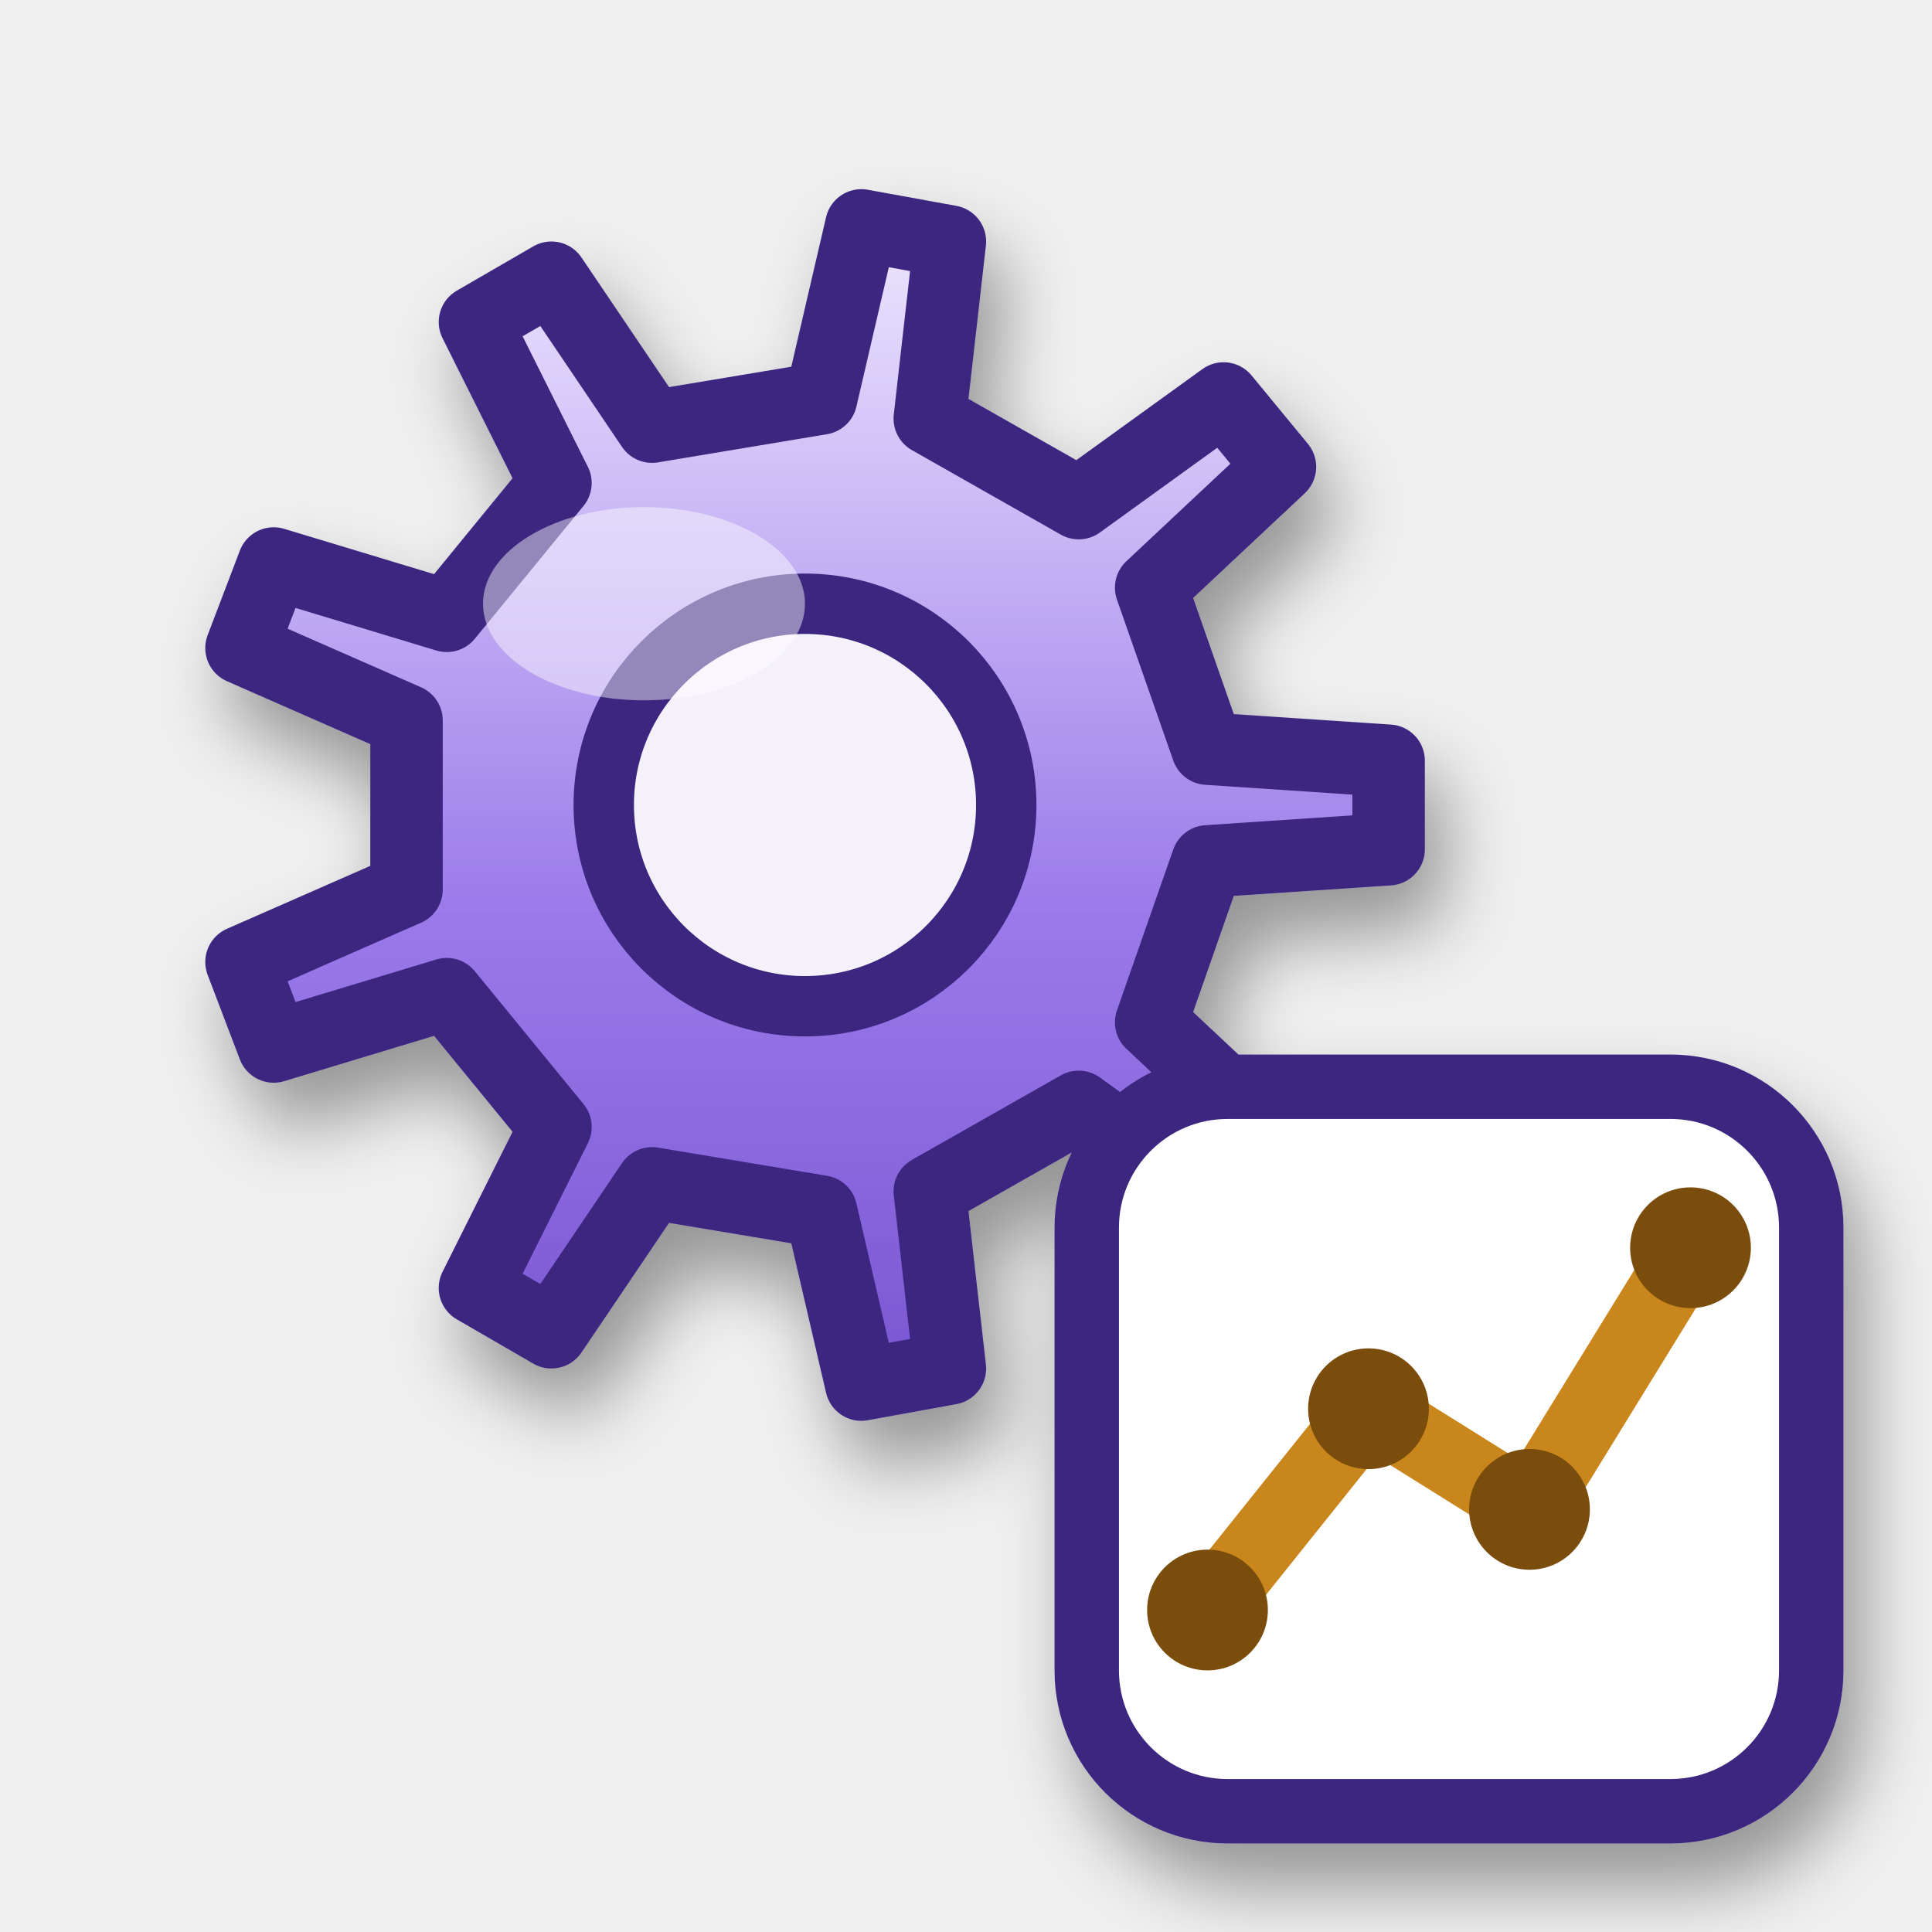
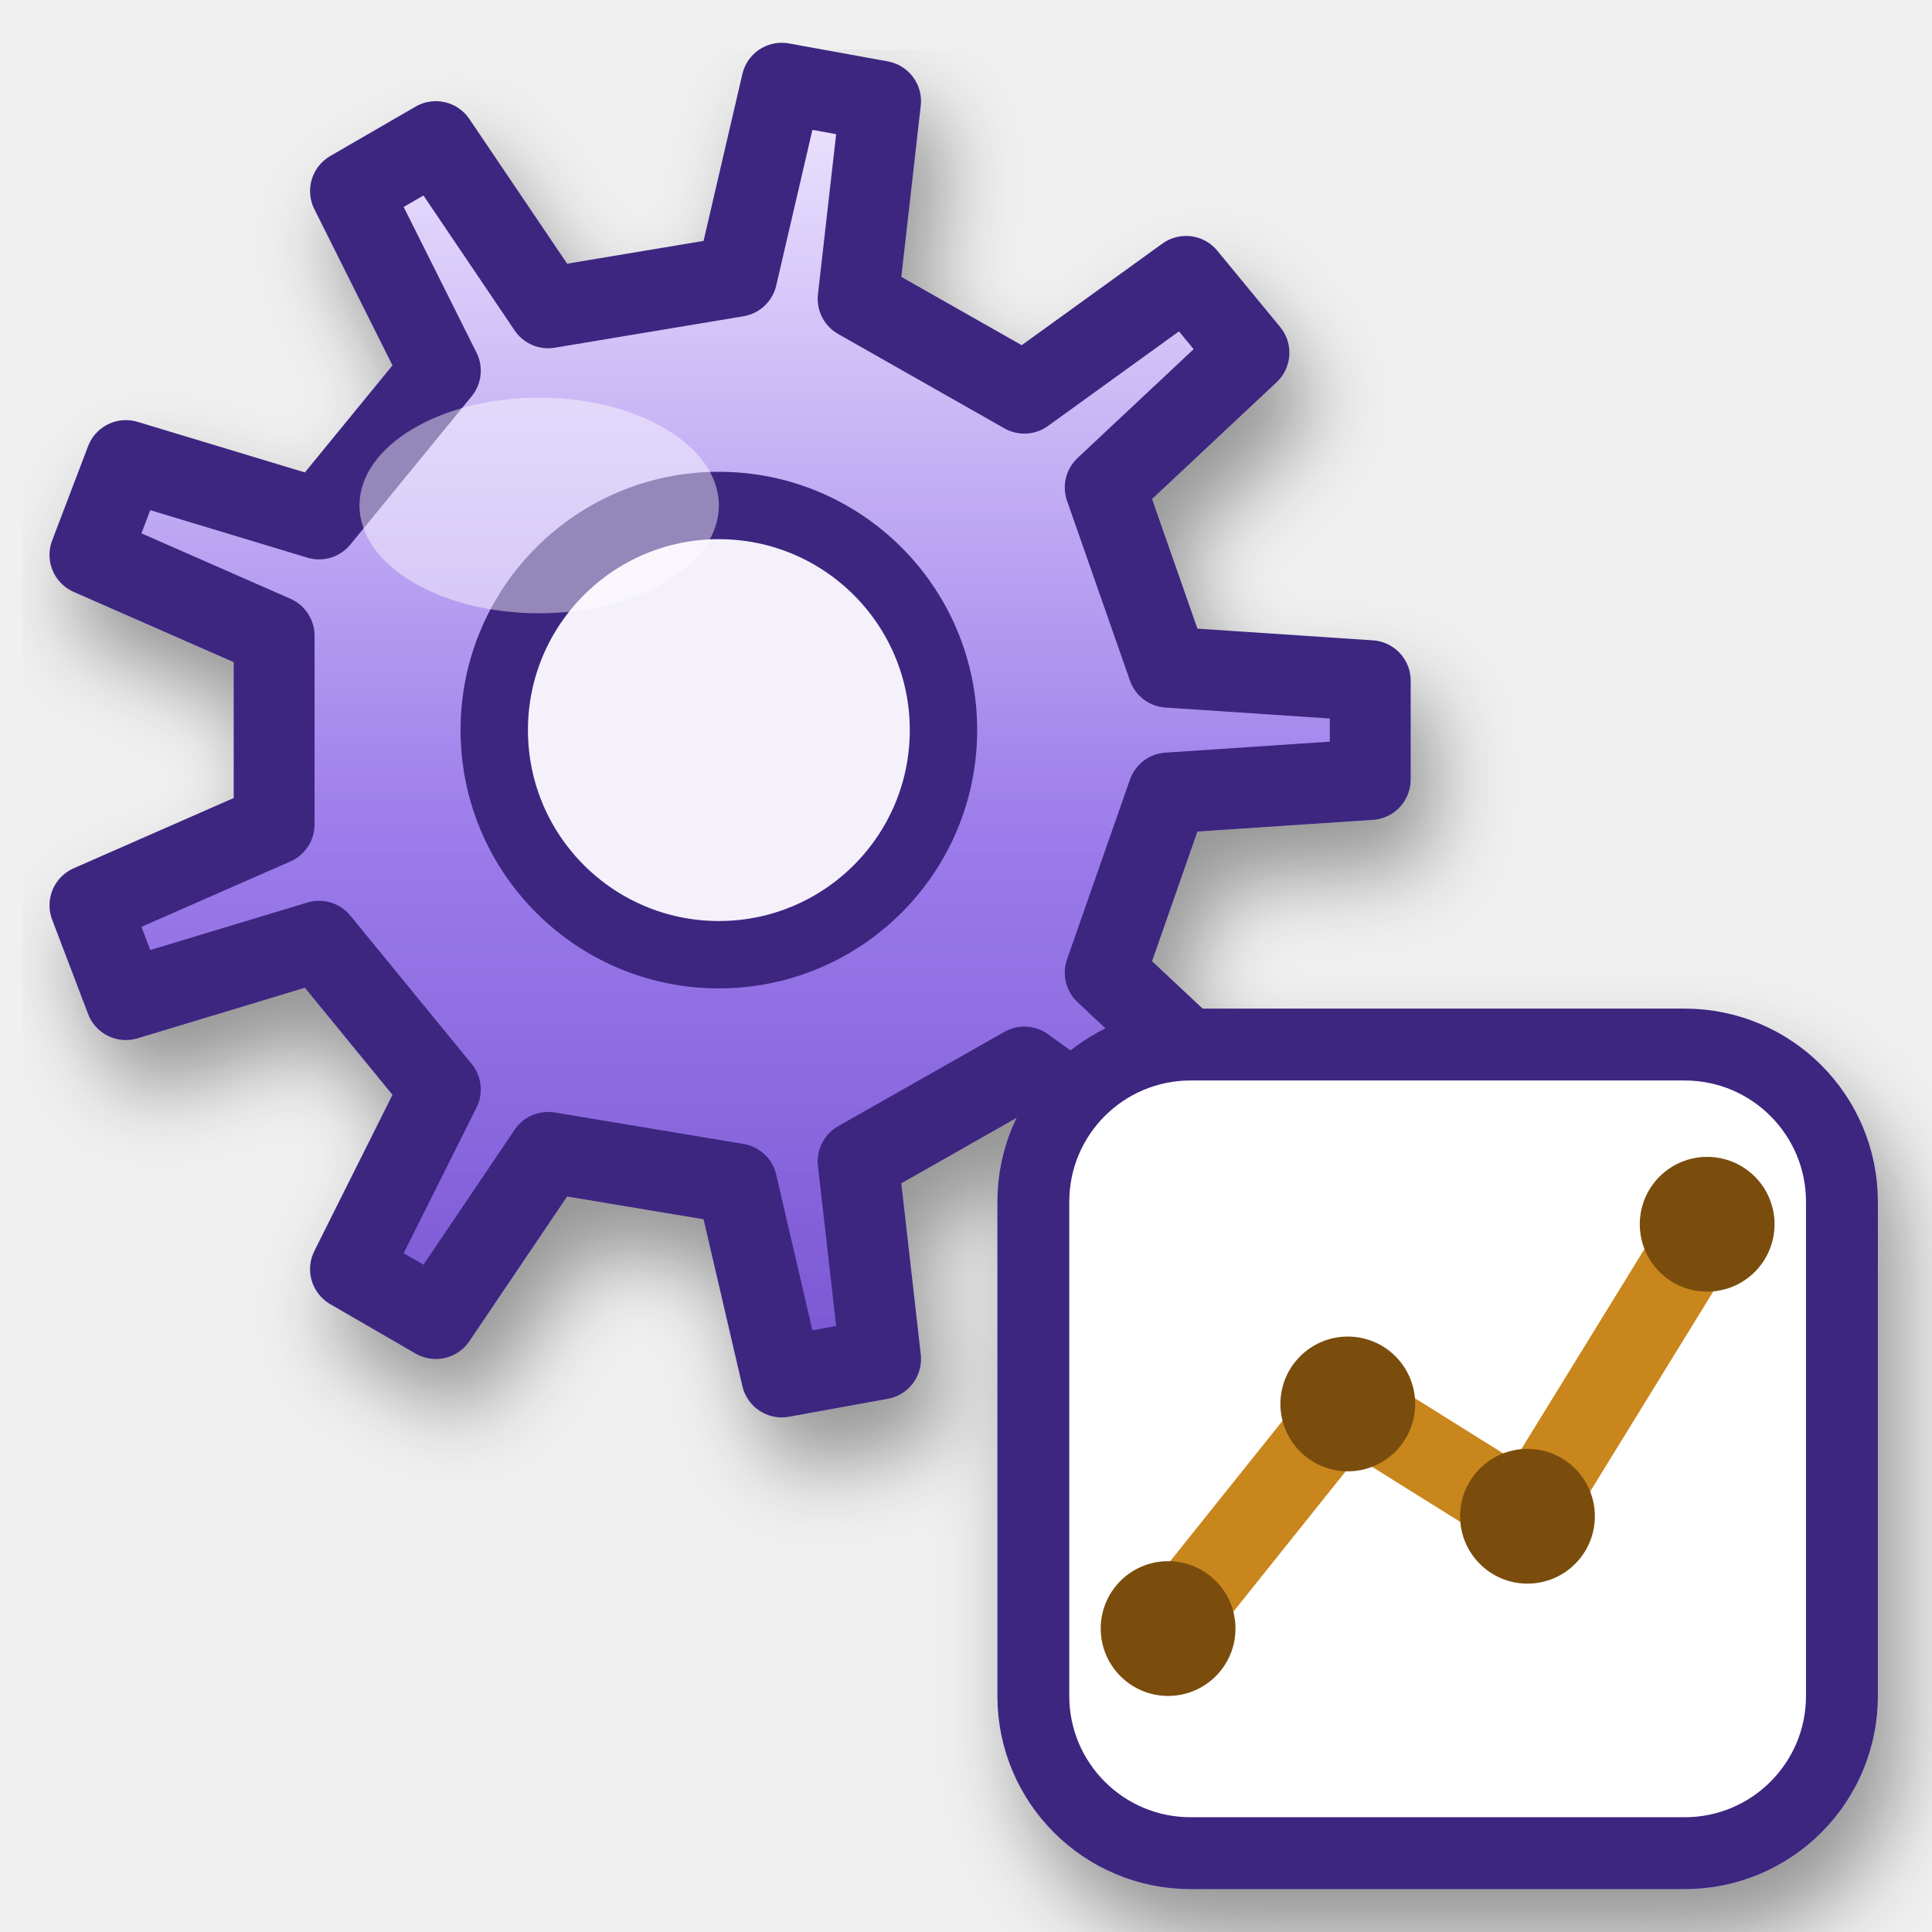
<svg xmlns="http://www.w3.org/2000/svg" viewBox="0 0 48 48" width="48" height="48">
-   <defs>
-     <filter id="sh" x="-30%" y="-30%" width="160%" height="160%">
-       <feDropShadow dx="0.5" dy="1.1" stdDeviation="0.9" flood-color="#000" flood-opacity="0.38" />
-     </filter>
-     <linearGradient id="gp" x1="0" y1="5" x2="0" y2="40" gradientUnits="userSpaceOnUse">
-       <stop offset="0" stop-color="#F0EAFF" />
-       <stop offset="0.5" stop-color="#9B7BEA" />
-       <stop offset="1" stop-color="#6A45C8" />
-     </linearGradient>
-   </defs>
-   <g filter="url(#sh)">
-     <path d="M 30.0 18.6 L 34.5 18.9 L 34.5 21.1 L 30.0 21.4 L 28.6 25.4 L 31.8 28.4 L 30.4 30.1 L 26.8 27.5 L 23.1 29.6 L 23.6 34.0 L 21.4 34.4 L 20.4 30.1 L 16.2 29.4 L 13.7 33.1 L 11.8 32.0 L 13.8 28.0 L 11.1 24.7 L 6.8 26.0 L 6.0 23.9 L 10.1 22.1 L 10.1 17.9 L 6.0 16.1 L 6.8 14.0 L 11.1 15.3 L 13.8 12.0 L 11.8 8.0 L 13.7 6.9 L 16.2 10.6 L 20.4 9.9 L 21.4 5.6 L 23.6 6.0 L 23.1 10.4 L 26.8 12.5 L 30.4 9.9 L 31.8 11.6 L 28.6 14.6 Z" fill="url(#gp)" stroke="#3C2580" stroke-width="1.8" stroke-linejoin="round" />
-     <circle cx="20" cy="20" r="5" fill="#F4F1FB" stroke="#3C2580" stroke-width="1.5" />
-     <ellipse cx="16" cy="15" rx="4" ry="2.4" fill="#fff" opacity="0.45" />
-     <rect x="27" y="27" width="18" height="18" rx="3.5" fill="#FFFFFF" stroke="#3C2580" stroke-width="1.6" />
-     <polyline points="30,40 34,35 38,37.5 42,31" fill="none" stroke="#C8861A" stroke-width="1.8" stroke-linecap="round" stroke-linejoin="round" />
-     <circle cx="30" cy="40" r="1.5" fill="#7A4E0E" />
-     <circle cx="34" cy="35" r="1.5" fill="#7A4E0E" />
-     <circle cx="38" cy="37.5" r="1.5" fill="#7A4E0E" />
-     <circle cx="42" cy="31" r="1.5" fill="#7A4E0E" />
+   <g transform="matrix(1.1161 0 0 1.1161 -4.462 -4.183)">
+     <defs>
+       <filter id="sh" x="-30%" y="-30%" width="160%" height="160%">
+         <feDropShadow dx="0.5" dy="1.1" stdDeviation="0.9" flood-color="#000" flood-opacity="0.38" />
+       </filter>
+       <linearGradient id="gp" x1="0" y1="5" x2="0" y2="40" gradientUnits="userSpaceOnUse">
+         <stop offset="0" stop-color="#F0EAFF" />
+         <stop offset="0.5" stop-color="#9B7BEA" />
+         <stop offset="1" stop-color="#6A45C8" />
+       </linearGradient>
+     </defs>
+     <g filter="url(#sh)">
+       <path d="M 30.0 18.6 L 34.5 18.9 L 34.5 21.1 L 30.0 21.4 L 28.6 25.4 L 31.8 28.4 L 30.4 30.1 L 26.8 27.5 L 23.1 29.6 L 23.6 34.0 L 21.4 34.4 L 20.4 30.1 L 16.2 29.4 L 13.7 33.1 L 11.8 32.0 L 13.8 28.0 L 11.1 24.7 L 6.8 26.0 L 6.0 23.9 L 10.1 22.1 L 10.1 17.9 L 6.0 16.1 L 6.8 14.0 L 11.1 15.3 L 13.8 12.0 L 11.8 8.0 L 13.7 6.9 L 16.2 10.6 L 20.4 9.9 L 21.4 5.6 L 23.6 6.0 L 23.1 10.4 L 26.8 12.5 L 30.4 9.9 L 31.8 11.6 L 28.6 14.6 Z" fill="url(#gp)" stroke="#3C2580" stroke-width="1.8" stroke-linejoin="round" />
+       <circle cx="20" cy="20" r="5" fill="#F4F1FB" stroke="#3C2580" stroke-width="1.5" />
+       <ellipse cx="16" cy="15" rx="4" ry="2.4" fill="#fff" opacity="0.45" />
+       <rect x="27" y="27" width="18" height="18" rx="3.5" fill="#FFFFFF" stroke="#3C2580" stroke-width="1.6" />
+       <polyline points="30,40 34,35 38,37.5 42,31" fill="none" stroke="#C8861A" stroke-width="1.8" stroke-linecap="round" stroke-linejoin="round" />
+       <circle cx="30" cy="40" r="1.5" fill="#7A4E0E" />
+       <circle cx="34" cy="35" r="1.5" fill="#7A4E0E" />
+       <circle cx="38" cy="37.5" r="1.5" fill="#7A4E0E" />
+       <circle cx="42" cy="31" r="1.5" fill="#7A4E0E" />
+     </g>
  </g>
</svg>
